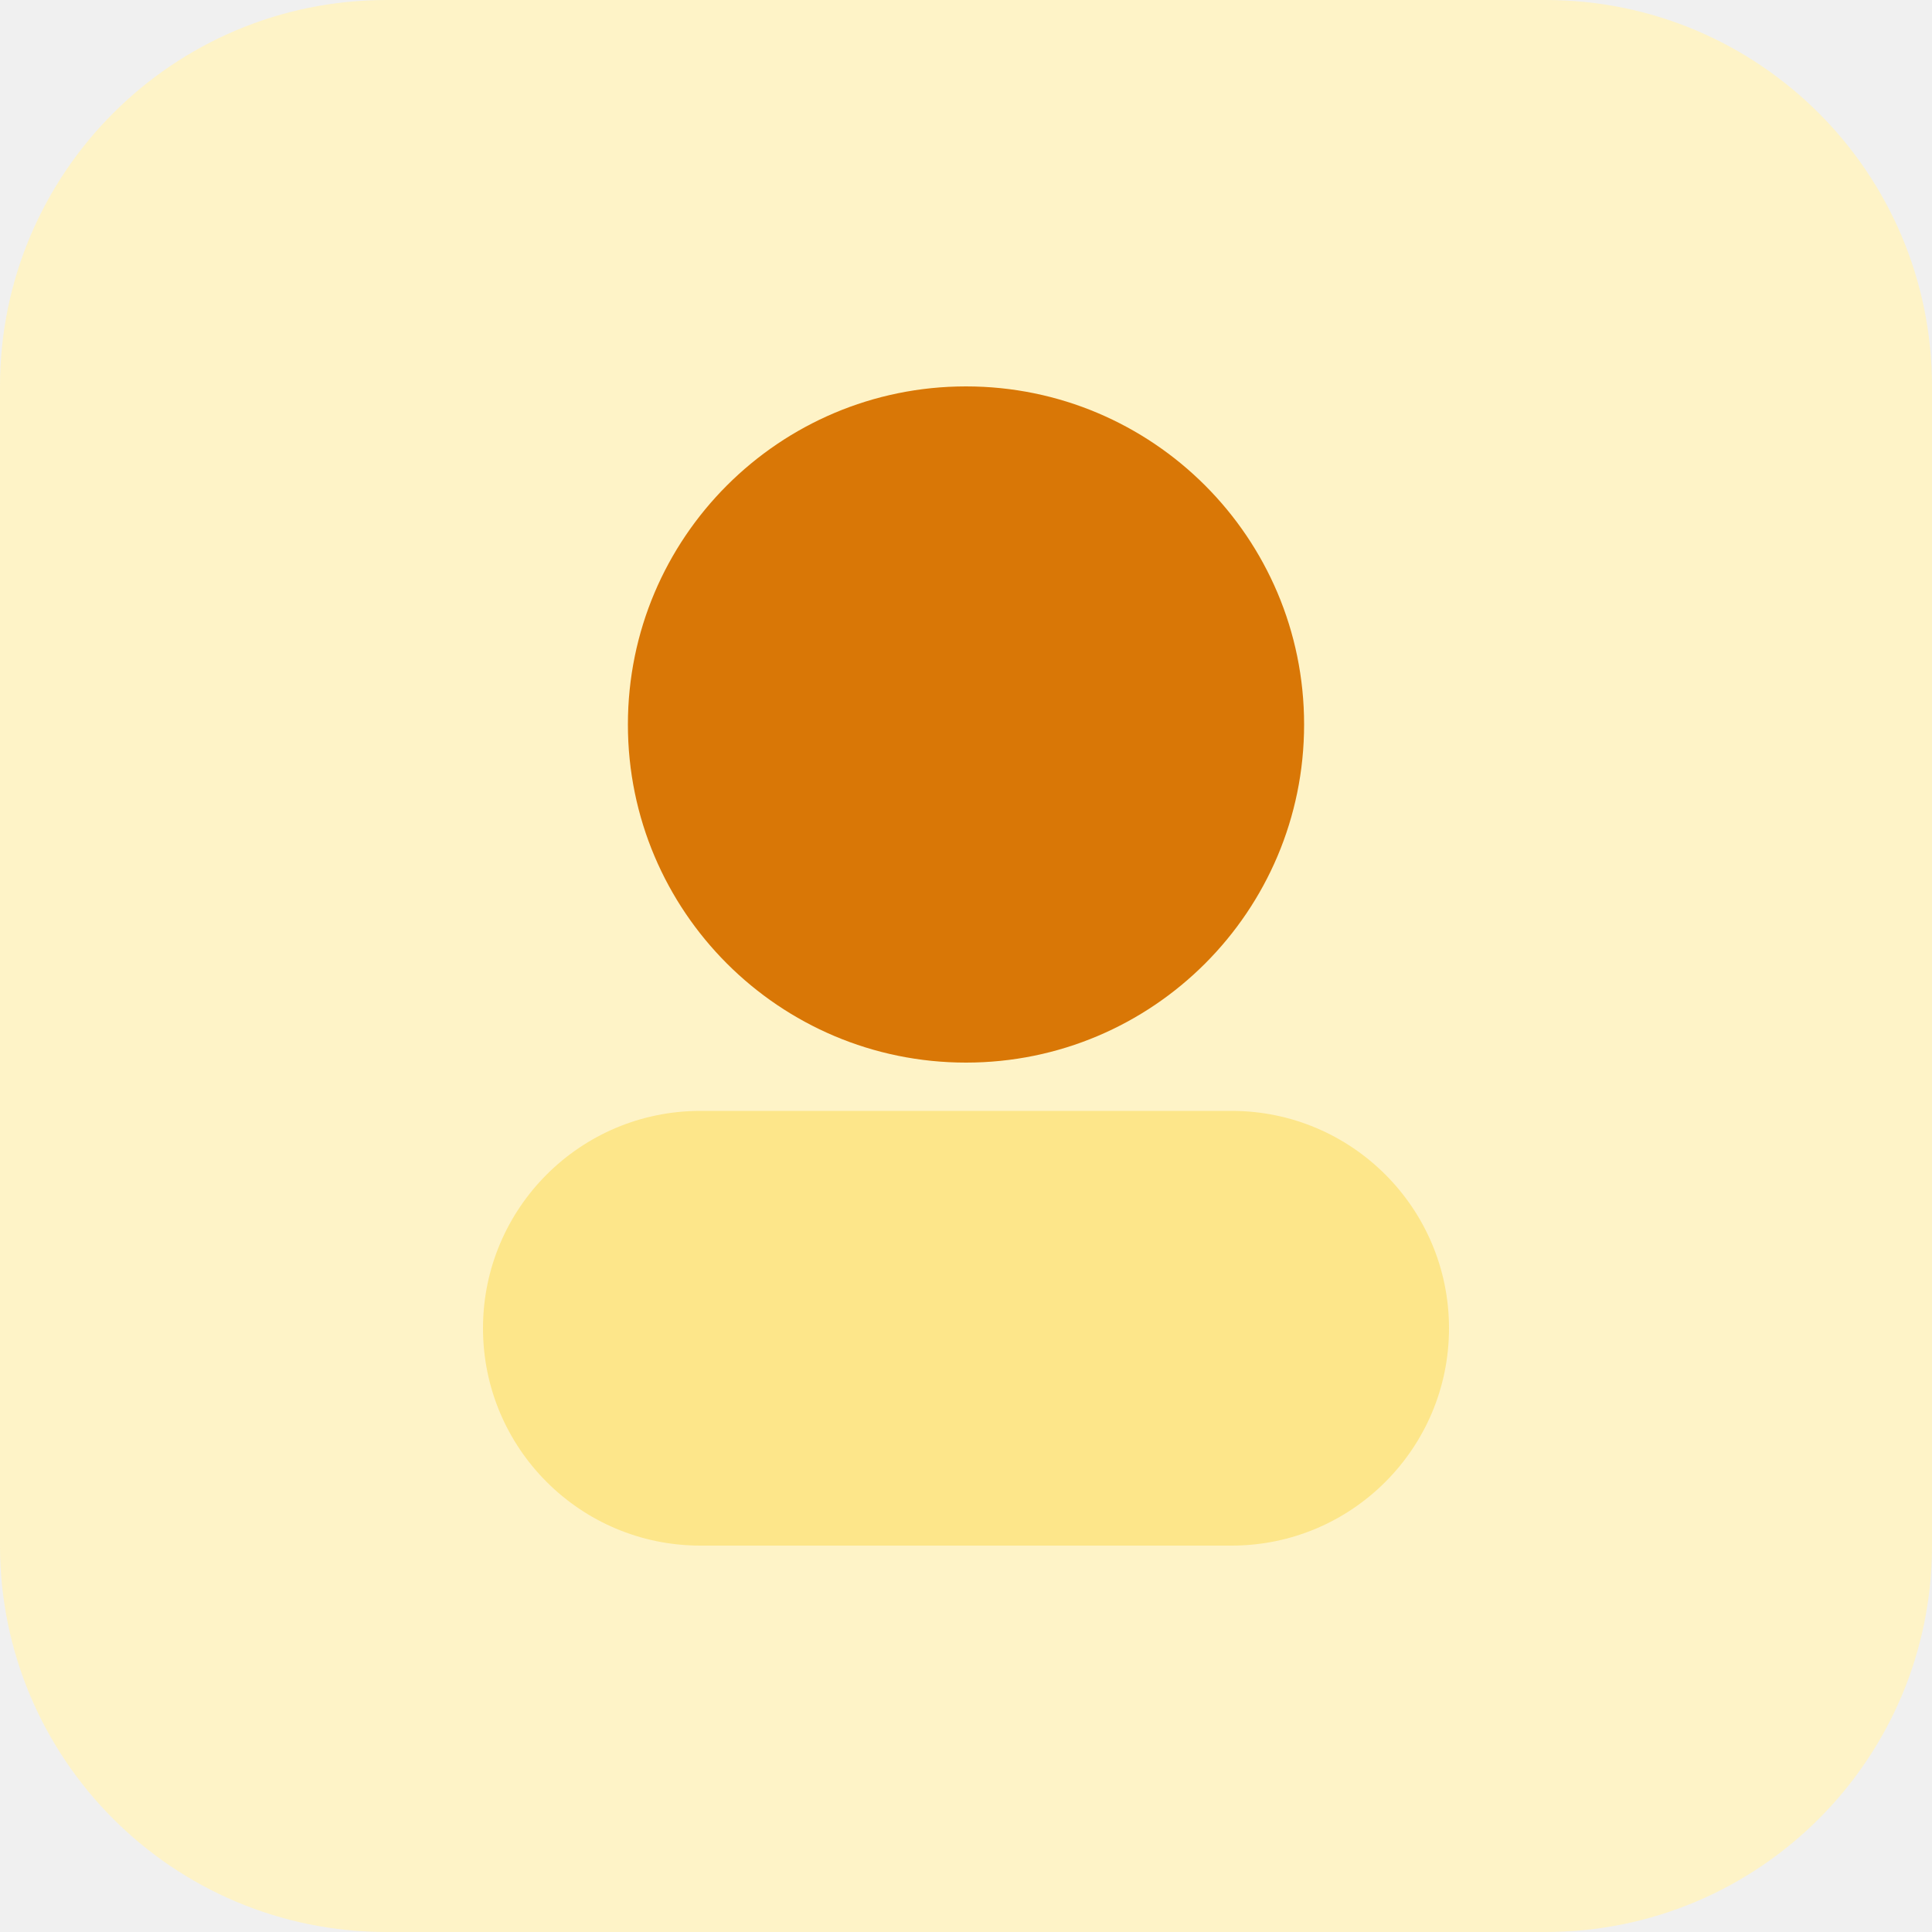
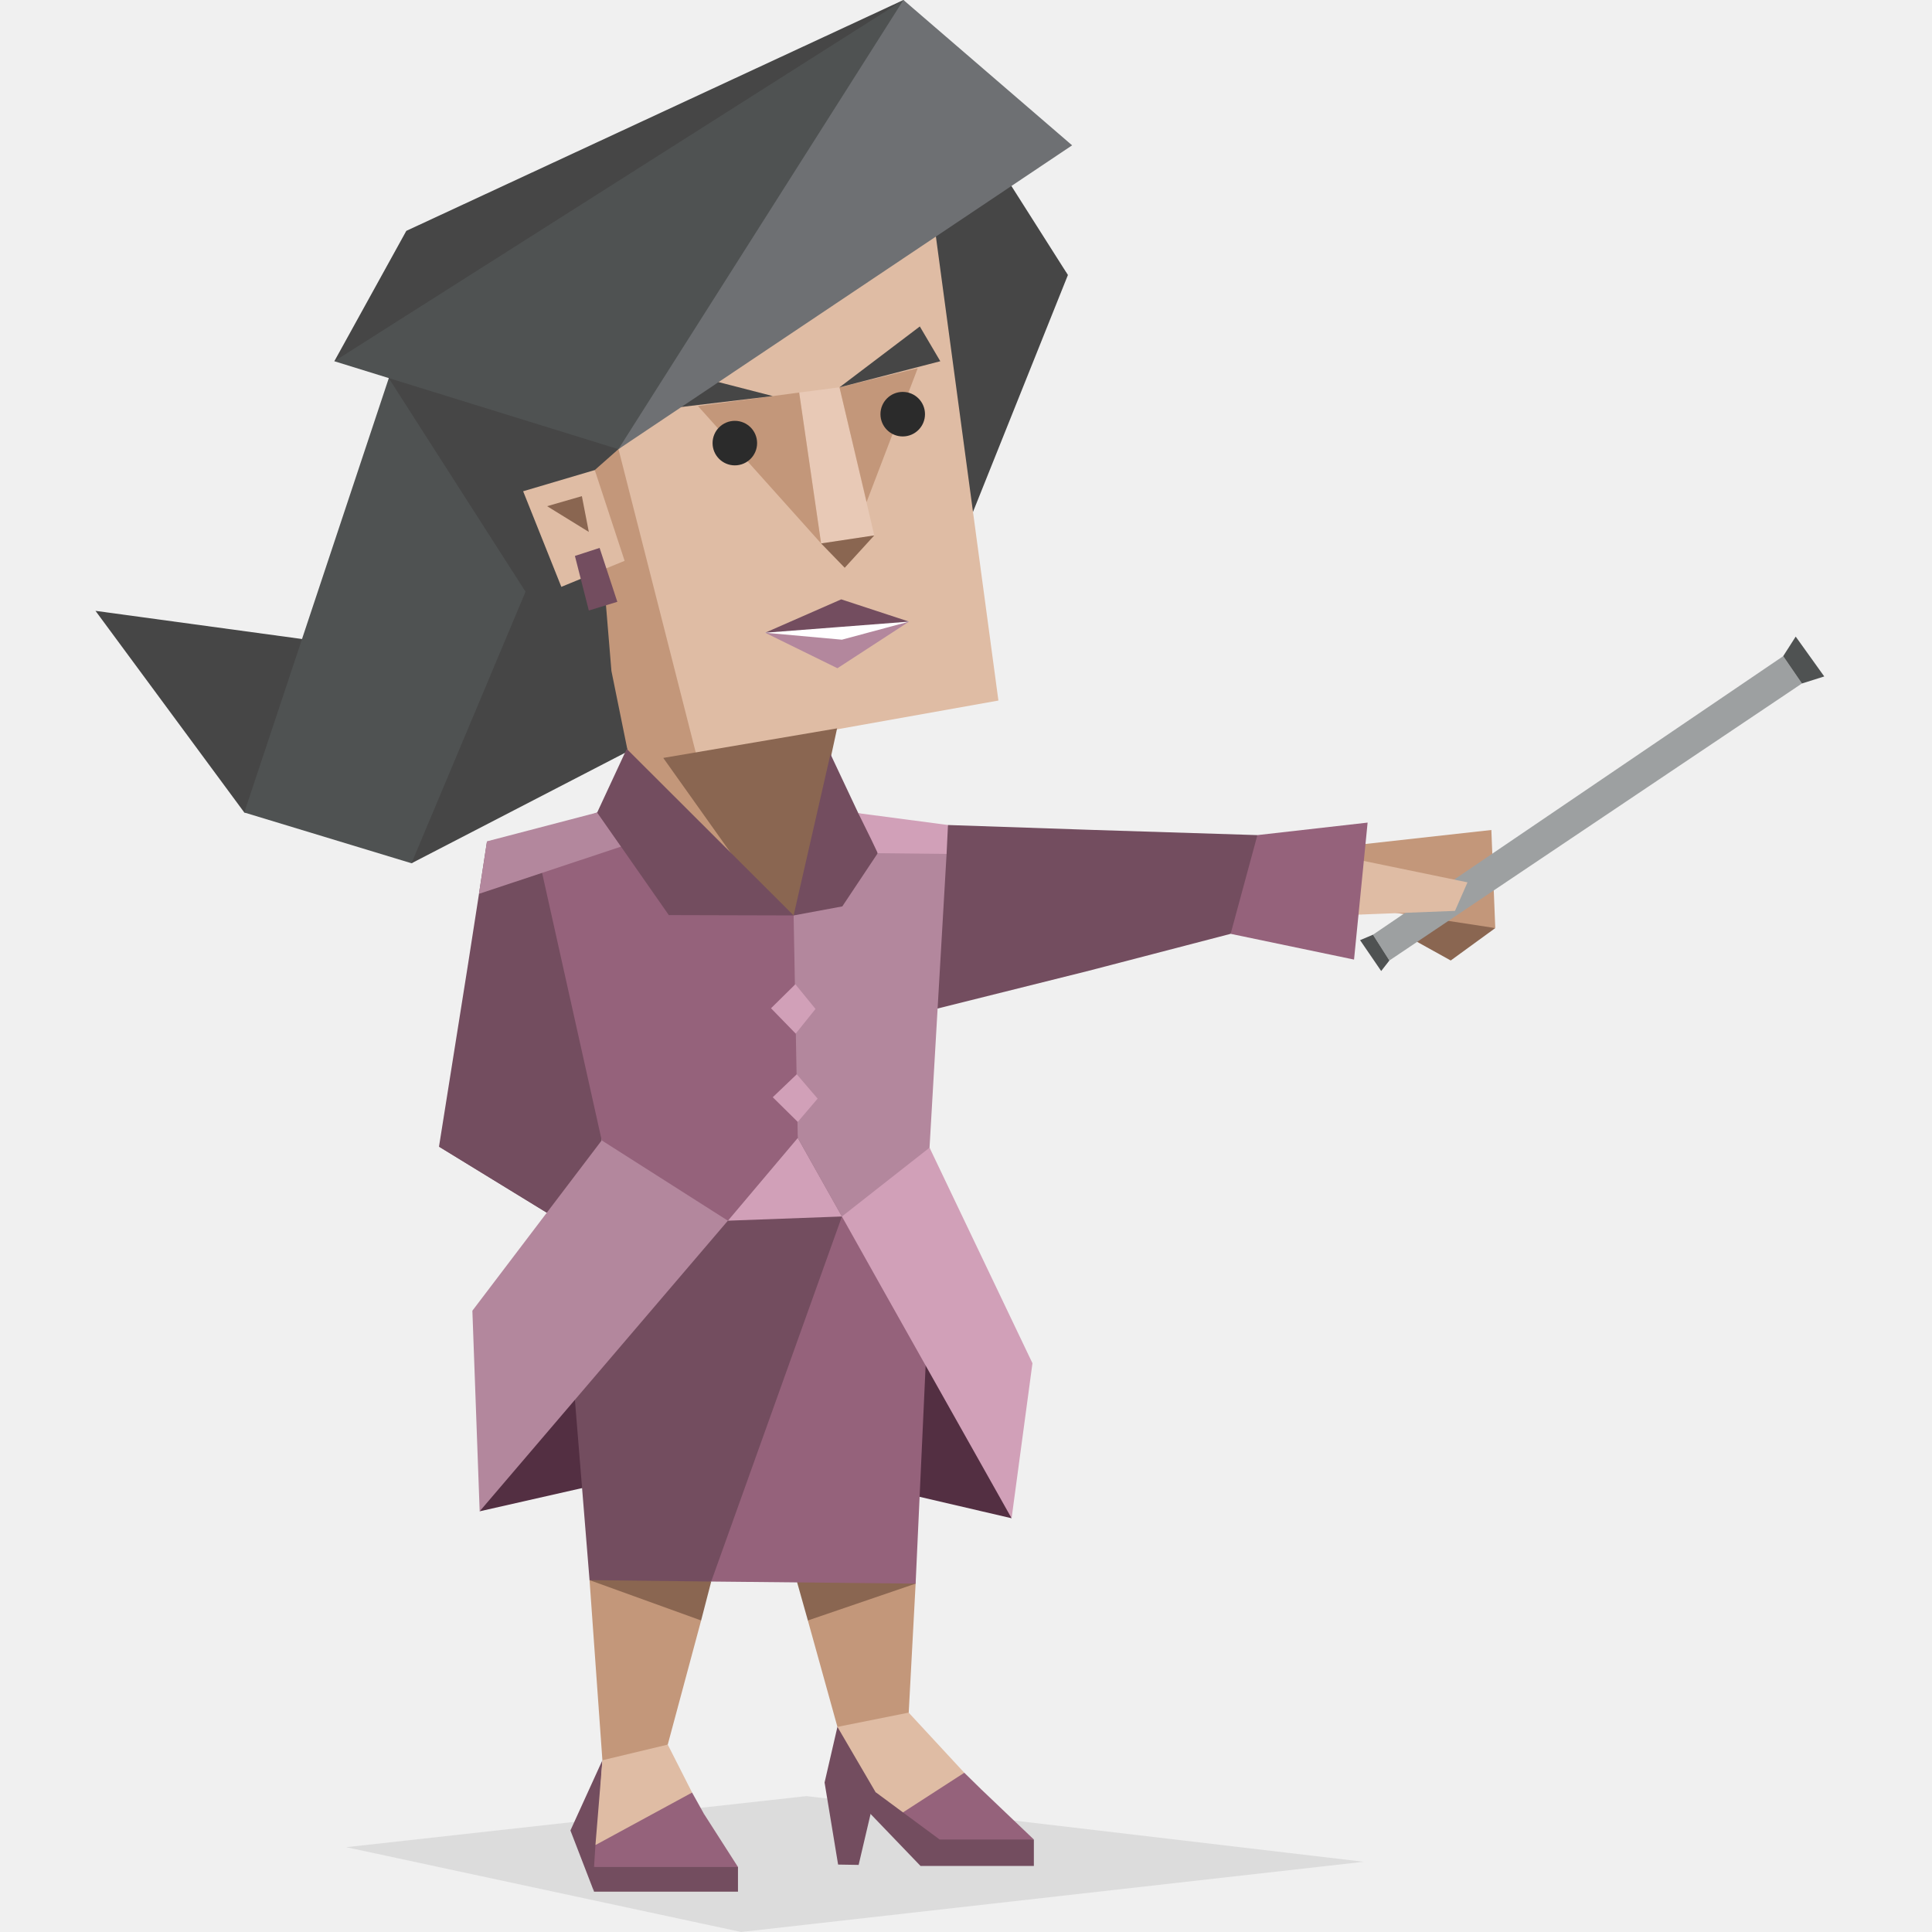
- <svg xmlns="http://www.w3.org/2000/svg" viewBox="0 0 80 80">
-   <rect width="80" height="80" rx="16" fill="#FEF3C7" />
-   <circle cx="40" cy="30" r="14" fill="#D97706" />
-   <rect x="20" y="46" width="40" height="18" rx="9" fill="#FDE68A" />
+ <svg xmlns="http://www.w3.org/2000/svg" width="400.0" height="400.0" viewBox="0 0 400.0 400.0">
+   <path d="M 71.67,382.44 L 166.97,371.86 L 282.36,385.46 L 153.44,400 L 71.67,382.44 z" fill="#2b2b2b" opacity="0.1" />
+   <path d="M 145.16,335.5 L 138.25,361.2 L 129.18,370.13 L 124.72,364.44 L 122.06,327.15 L 125.15,303.98 L 145.16,335.5 z" fill="#c3977a" />
+   <path d="M 127.24,320.75 L 147.25,327.44 L 145.16,335.5 L 122.06,327.15 L 127.24,320.75 z" fill="#8a6651" />
+   <path d="M 188.35,288.28 L 189.57,327.87 L 188.13,354.8 L 179.35,367.32 L 173.38,357.53 L 167.26,335.5 L 188.35,288.28 z" fill="#c3977a" />
+   <path d="M 174.1,316.07 L 189.57,327.87 L 167.26,335.5 L 165.03,327.59 L 174.1,316.07 z" fill="#8a6651" />
+   <path d="M 177.77,386.11 L 173.52,386.04 L 170.72,369.049 L 173.38,357.53 L 183.46,364.299 L 181.3,371.059 L 177.77,386.11 z" fill="#734d5f" />
+   <path d="M 124.72,364.44 L 118.1,378.98 L 122.99,391.65 L 124.72,364.44 z" fill="#734d5f" />
+   <path d="M 138.25,361.2 L 143.29,371.13 L 136.67,379.41 L 123.28,382 L 124.72,364.44 L 138.25,361.2 z" fill="#dfbca4" />
+   <path d="M 123.28,382 L 143.29,371.13 L 145.74,375.53 L 141.49,382 L 122.99,386.54 L 123.28,382 z" fill="#95627b" />
+   <path d="M 122.99,386.54 L 145.74,375.53 L 152.79,386.54 L 141.63,388.63 L 122.99,386.54 z" fill="#95627b" />
+   <path d="M 188.13,354.58 L 199.65,367.03 L 193.68,373.51 L 184.61,376.75 L 173.38,357.53 L 188.13,354.58 z" fill="#dfbca4" />
+   <path d="M 184.61,376.75 L 199.65,367.03 L 203.18,370.49 L 197.78,376.53 L 186.98,379.85 L 184.61,376.75 z" fill="#95627b" />
+   <path d="M 186.98,380.849 L 203.18,370.49 L 214.05,380.849 L 199.72,383.009 L 186.98,380.849 z" fill="#95627b" />
+   <path d="M 122.99,391.65 L 152.79,391.65 L 152.79,386.54 L 122.99,386.54 L 122.99,391.65 z" fill="#734d5f" />
+   <path d="M 181.3,371.06 L 179.06,373.151 L 180,375.31 L 190.58,386.32 L 214.05,386.32 L 214.05,380.85 L 194.54,380.85 L 181.3,371.06 z" fill="#734d5f" />
+   <path d="M 99.31,312.9 L 152,300.95 L 209.44,314.339 L 195.19,264.75 L 165.1,230.12 L 117.16,274.389 L 113.2,278.139 L 99.31,312.9 z" fill="#532f42" />
+   <path d="M 309.58,192.15 L 300.36,198.86 L 293.4,195 L 293.4,185.75 L 309.58,192.15 z" fill="#8a6651" />
+   <path d="M 281.75,174.84 L 308.77,171.84 L 309.58,192.15 L 281.02,187.78 L 281.75,174.84 z" fill="#c3977a" />
+   <path d="M 284.26,193.52 L 369.191,135.85 L 373.07,141.51 L 287.66,198.86 L 284.26,193.52 z" fill="#9da0a1" />
+   <path d="M 281.59,194.65 L 284.26,193.52 L 287.66,198.86 L 285.96,201.04 L 281.59,194.65 z" fill="#4f5252" />
+   <path d="M 369.19,135.85 L 371.78,131.8 L 377.69,140.05 L 373.07,141.51 L 369.19,135.85 z" fill="#4f5252" />
+   <path d="M 279.16,177.59 L 303.83,182.68 L 301.24,188.59 L 278.11,189.48 L 279.16,177.59 z" fill="#dfbca4" />
+   <path d="M 283.15,170.31 L 260.33,172.9 L 252.2,182.4 L 254.79,193.34 L 280.339,198.67 L 283.15,170.31 z" fill="#95627b" />
+   <path d="M 226.07,171.82 L 260.33,172.9 L 254.79,193.34 L 225.21,201.04 L 226.07,171.82 z" fill="#734d5f" />
+   <path d="M 181.66,178.94 L 191.81,176.43 L 196.27,170.81 L 226.07,171.82 L 242.41,187.15 L 225.21,201.04 L 186.55,210.69 L 181.66,178.94 z" fill="#734d5f" />
+   <path d="M 19.77,126.47 L 50.58,168.22 L 59.22,168.51 L 67.06,142.52 L 62.53,132.3 L 19.77,126.47 z" fill="#464646" />
+   <path d="M 183.46,96.45 L 85.2,178.73 L 50.58,168.22 L 89.23,52.04 L 183.46,96.45 z" fill="#4f5252" />
+   <path d="M 183.46,96.45 L 172.3,133.67 L 85.2,178.73 L 130.26,71.41 L 183.46,96.45 z" fill="#464646" />
+   <path d="M 195.621,22.96 L 221.099,56.94 L 200.161,109.2 L 179.501,20.95 L 195.621,22.96 z" fill="#464646" />
+   <path d="M 196.56,18.28 L 221.1,56.94 L 179.5,20.95 L 196.56,18.28 z" fill="#464646" />
+   <path d="M 137.53,173.04 L 92.54,67.88 L 118.24,49.59 L 144.94,81.41 L 173.67,148.43 L 163.88,194.06 L 137.53,173.04 z" fill="#c3977a" />
+   <path d="M 191.37,31.17 L 206.71,145.04 L 144.15,156.2 L 117.09,49.95 L 191.37,31.17 z" fill="#dfbca4" />
+   <path d="M 173.31,150.8 L 163.88,194.28 L 137.32,156.92 L 173.31,150.8 z" fill="#8a6651" />
+   <path d="M 110.68,62.12 L 128.03,93 L 123.14,97.32 L 126.59,138.92 L 129.97,155.55 L 80.45,78.24 L 110.68,62.12 z" fill="#464646" />
+   <path d="M 123.14,97.32 L 108.31,101.71 L 116.22,121.5 L 129.32,116.11 L 123.14,97.32 z" fill="#dfbca4" />
+   <path d="M 120.47,102.72 L 113.27,104.8 L 121.91,110.13 L 120.47,102.72 z" fill="#8a6651" />
+   <path d="M 124.14,113.44 L 127.81,124.6 L 121.91,126.4 L 119.03,115.1 L 124.14,113.44 z" fill="#734d5f" />
+   <path d="M 112.34,192.33 L 96.86,199.89 L 90.89,237.4 L 113.2,251.07 L 122.34,246.97 L 124.58,236.1 L 126.09,214.58 L 109.75,179.52 L 112.34,192.33 z" fill="#734d5f" />
+   <path d="M 99.17,185.06 L 96.86,199.89 L 119.97,211.34 L 125.01,206.37 L 119.82,169.66 L 100.82,174.27 L 99.17,185.06 z" fill="#734d5f" />
+   <path d="M 90.89,237.4 L 113.2,251.071 L 122.34,246.969 L 124.58,236.099 L 90.89,237.4 z" fill="#734d5f" />
+   <path d="M 147.25,327.441 L 117.74,273.961 L 124.21,258.05 L 165.53,223.14 L 192.81,257.26 L 189.57,327.871 L 147.25,327.441 z" fill="#95627b" />
+   <path d="M 122.06,327.15 L 117.74,273.96 L 124.21,258.049 L 165.53,223.139 L 174.31,251.86 L 147.25,327.44 L 122.06,327.15 z" fill="#734d5f" />
+   <path d="M 112.05,179.879 L 119.82,169.66 L 123.64,168.22 L 143.29,179.45 L 164.31,189.53 L 171.36,202.269 L 165.17,235.59 L 150.7,252.73 L 118.03,276.69 L 124.58,236.1 L 112.05,179.879 z" fill="#95627b" />
+   <path d="M 192.45,237.61 L 200.73,270.139 L 174.31,251.86 L 182.95,267.27 L 165.17,235.589 L 164.31,189.53 L 181.73,176.64 L 177.7,168.36 L 193.25,172.25 L 195.98,176.79 L 192.45,237.61 z" fill="#b3879d" />
+   <path d="M 159.63,208.75 L 164.67,203.78 L 168.84,208.89 L 164.74,214 L 159.63,208.75 z" fill="#d1a0b8" />
+   <path d="M 159.99,227.17 L 164.96,222.42 L 169.28,227.46 L 165.17,232.28 L 159.99,227.17 z" fill="#d1a0b8" />
+   <path d="M 150.7,252.73 L 99.31,312.901 L 97.8,271.37 L 124.58,236.1 L 150.7,252.73 z" fill="#b3879d" />
+   <path d="M 192.45,237.611 L 213.76,282.241 L 209.44,314.34 L 182.95,267.27 L 174.31,251.861 L 192.45,237.611 z" fill="#d1a0b8" />
+   <path d="M 174.31,251.86 L 150.7,252.73 L 165.17,235.589 L 174.31,251.86 z" fill="#d1a0b8" />
+   <path d="M 168.34,134.6 L 158.41,131 L 168.91,127.84 L 176.69,129.42 L 185.18,128.27 L 188.21,128.7 L 174.24,135.04 L 168.34,134.6 z" fill="#ffffff" />
+   <path d="M 188.21,128.7 L 174.17,124.09 L 158.41,131 L 174.012,129.796 L 188.21,128.7 z" fill="#734d5f" />
+   <path d="M 173.38,138.35 L 188.21,128.7 L 174.31,132.44 L 158.41,131 L 173.38,138.35 z" fill="#b3879d" />
+   <path d="M 173.81,80.19 L 181.01,110.85 L 170,112.51 L 165.46,81.27 L 173.81,80.19 z" fill="#e8c9b6" />
+   <path d="M 174.89,117.55 L 181.01,110.85 L 170,112.51 L 174.89,117.55 z" fill="#8a6651" />
+   <path d="M 144.51,84.07 L 165.46,81.27 L 170,112.51 L 144.51,84.07 z" fill="#c3977a" />
+   <path d="M 179.42,103.94 L 190.01,76.23 L 173.81,80.19 L 179.42,103.94 z" fill="#c3977a" />
+   <path d="M 141.78,77.31 L 159.99,82 L 135.95,84.87 L 141.78,77.31 z" fill="#464646" />
+   <path d="M 194.68,74.79 L 173.81,80.19 L 190.44,67.59 L 194.68,74.79 z" fill="#464646" />
+   <path d="M 123.64,168.22 L 100.82,174.19 L 99.17,184.99 L 99.17,185.06 L 128.61,175.27 L 123.64,168.22 z" fill="#b3879d" />
+   <path d="M 171.94,156.13 L 177.7,168.36 L 181.22,173.47 L 181.73,176.64 L 174.39,187.66 L 164.31,189.53 L 171.94,156.13 z" fill="#734d5f" />
+   <path d="M 123.64,168.22 L 129.76,155.05 L 164.31,189.53 L 138.47,189.46 L 123.64,168.22 z" fill="#734d5f" />
+   <path d="M 177.7,168.36 L 196.27,170.81 L 195.98,176.79 L 181.73,176.64 L 180.36,173.76 L 177.7,168.36 z" fill="#d1a0b8" />
+   <path d="M 186.9,81.14 C 184.354,81.14 182.29,83.204 182.29,85.75 C 182.29,88.296 184.354,90.36 186.9,90.36 C 189.446,90.36 191.51,88.296 191.51,85.75 C 191.51,83.204 189.446,81.14 186.9,81.14 z" fill="#2b2b2b" />
+   <path d="M 152.14,87.13 C 149.594,87.13 147.53,89.194 147.53,91.74 C 147.53,94.286 149.594,96.35 152.14,96.35 C 154.686,96.35 156.75,94.286 156.75,91.74 C 156.75,89.194 154.686,87.13 152.14,87.13 z" fill="#2b2b2b" />
+   <path d="M 187.05,0 L 89.23,52.04 L 69.22,74.79 L 128.03,93 L 205.84,29.799 L 187.05,0 z" fill="#4f5252" />
+   <path d="M 187.05,0 L 84.121,47.799 L 69.22,74.79 L 187.05,0 z" fill="#464646" />
+   <path d="M 187.05,0 L 128.03,93 L 221.97,30.09 L 187.05,0 z" fill="#6e7073" />
</svg>
